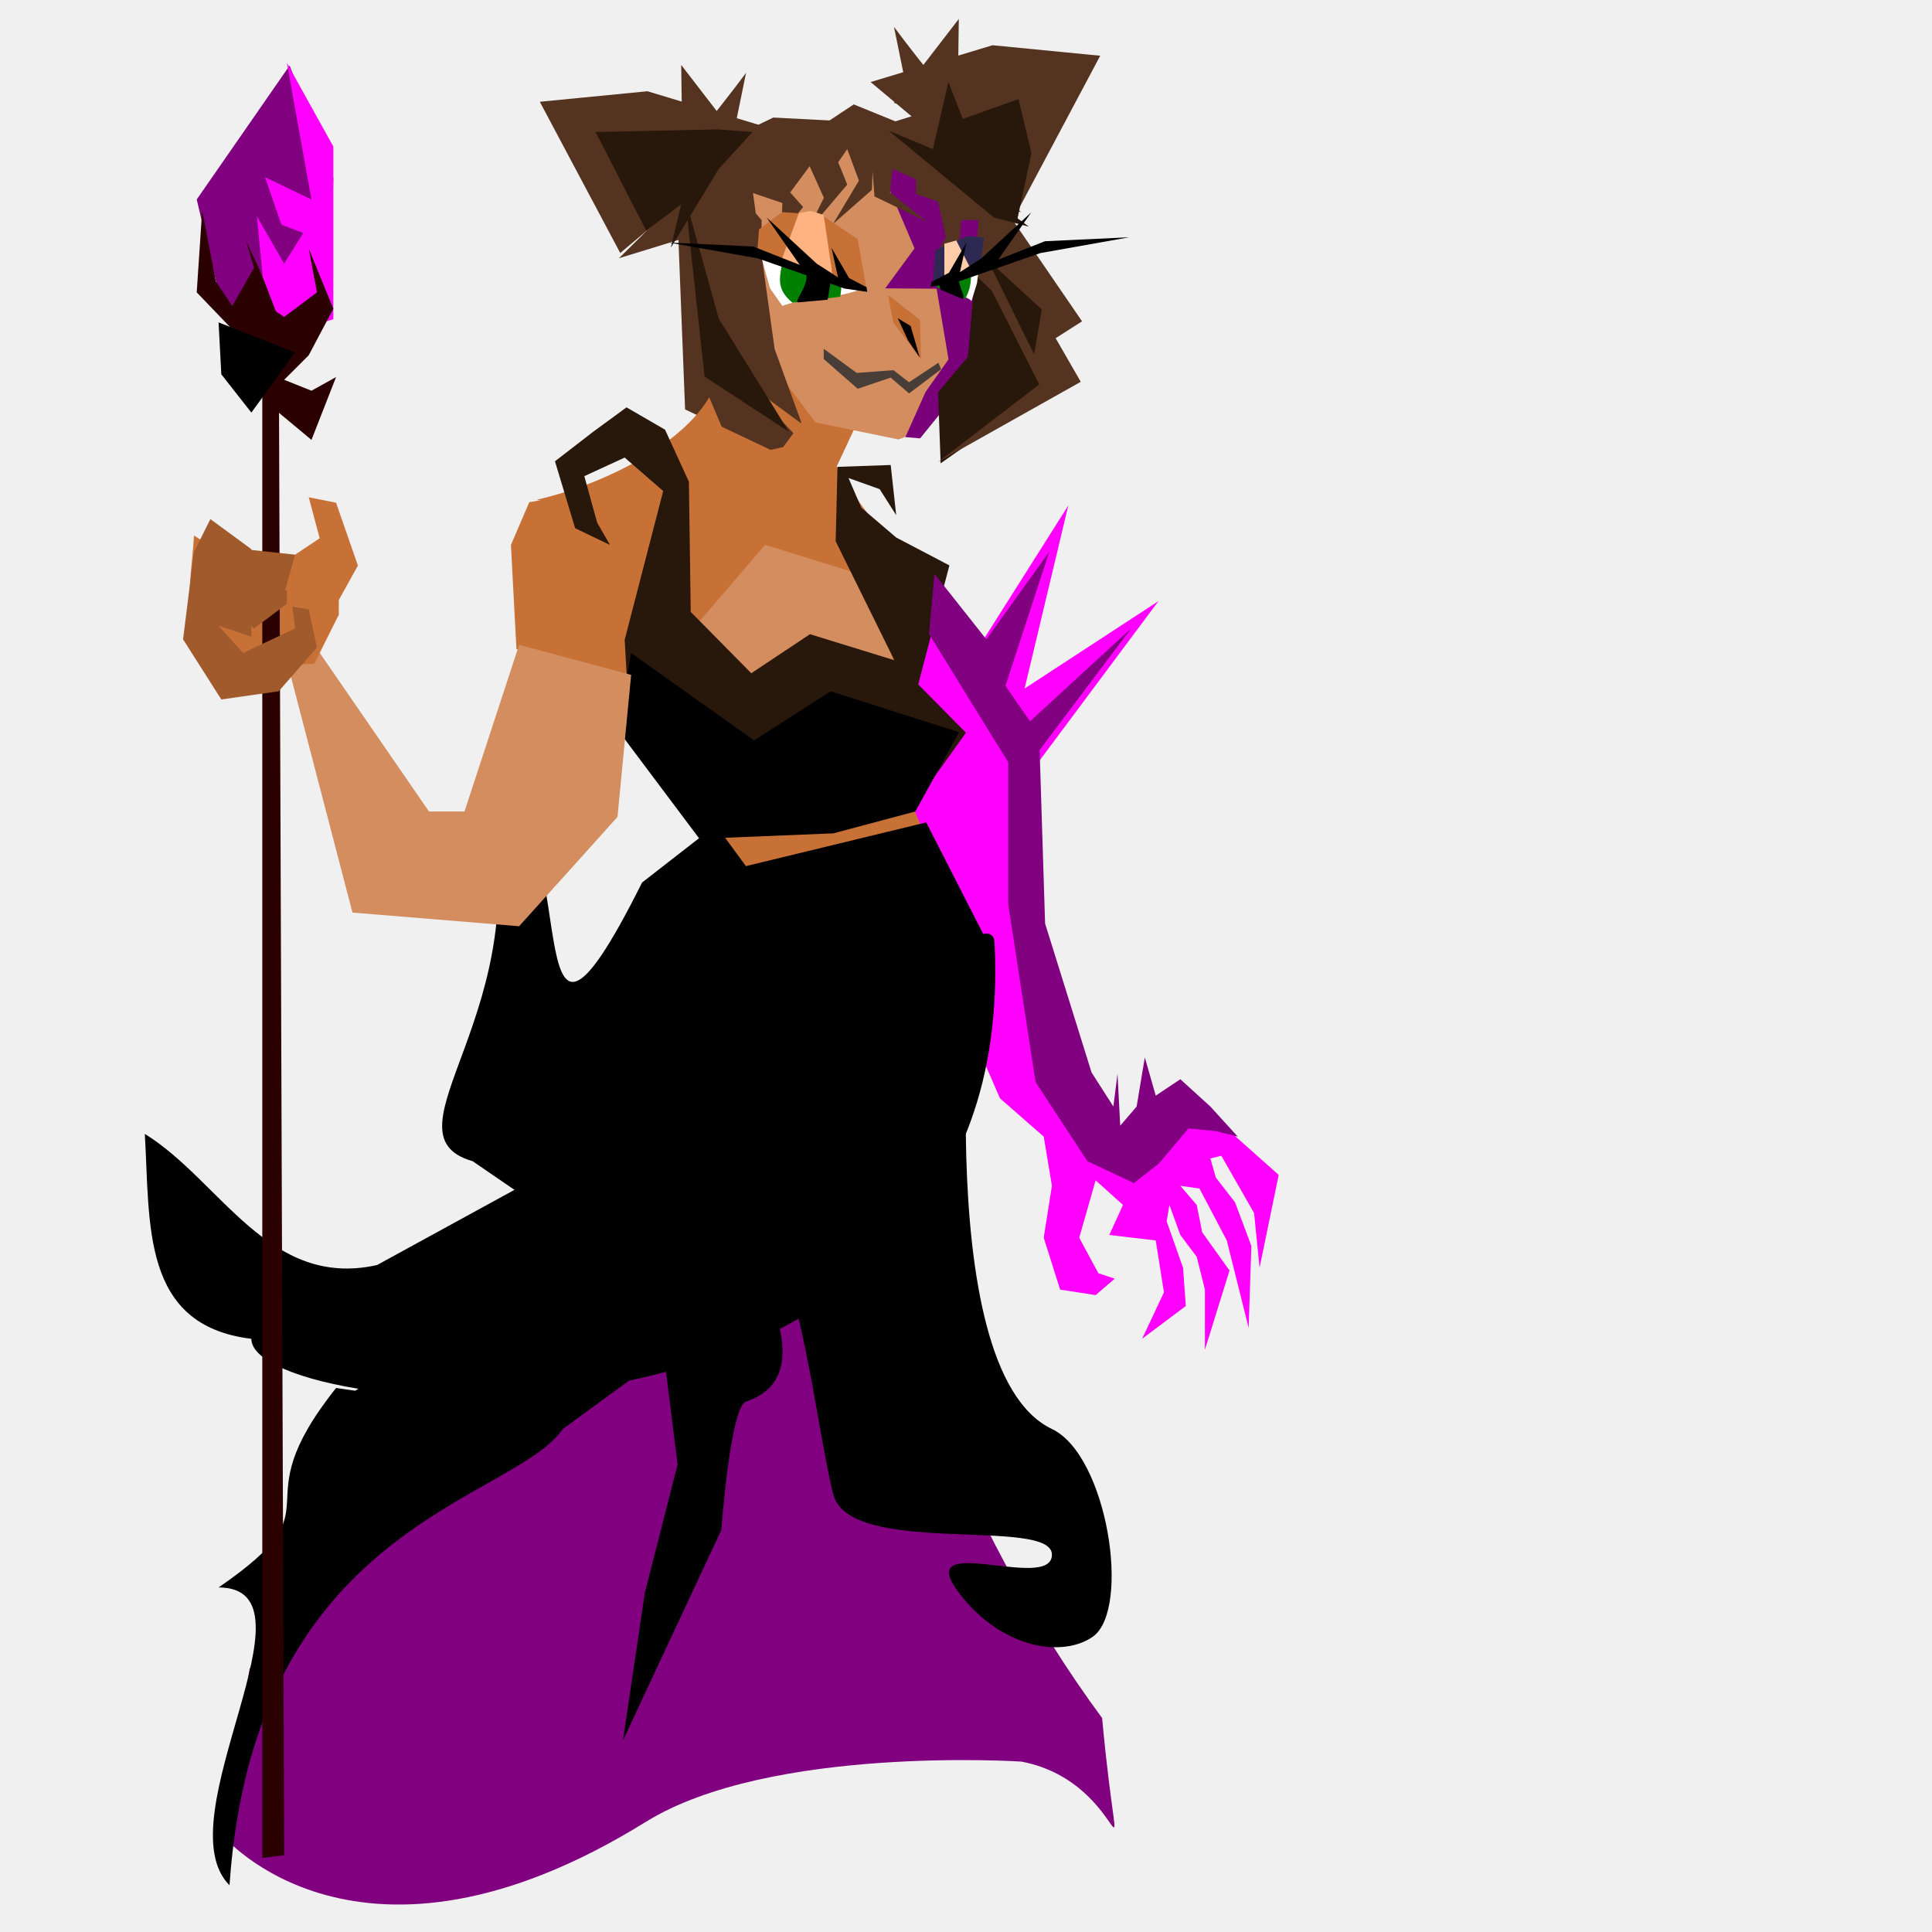
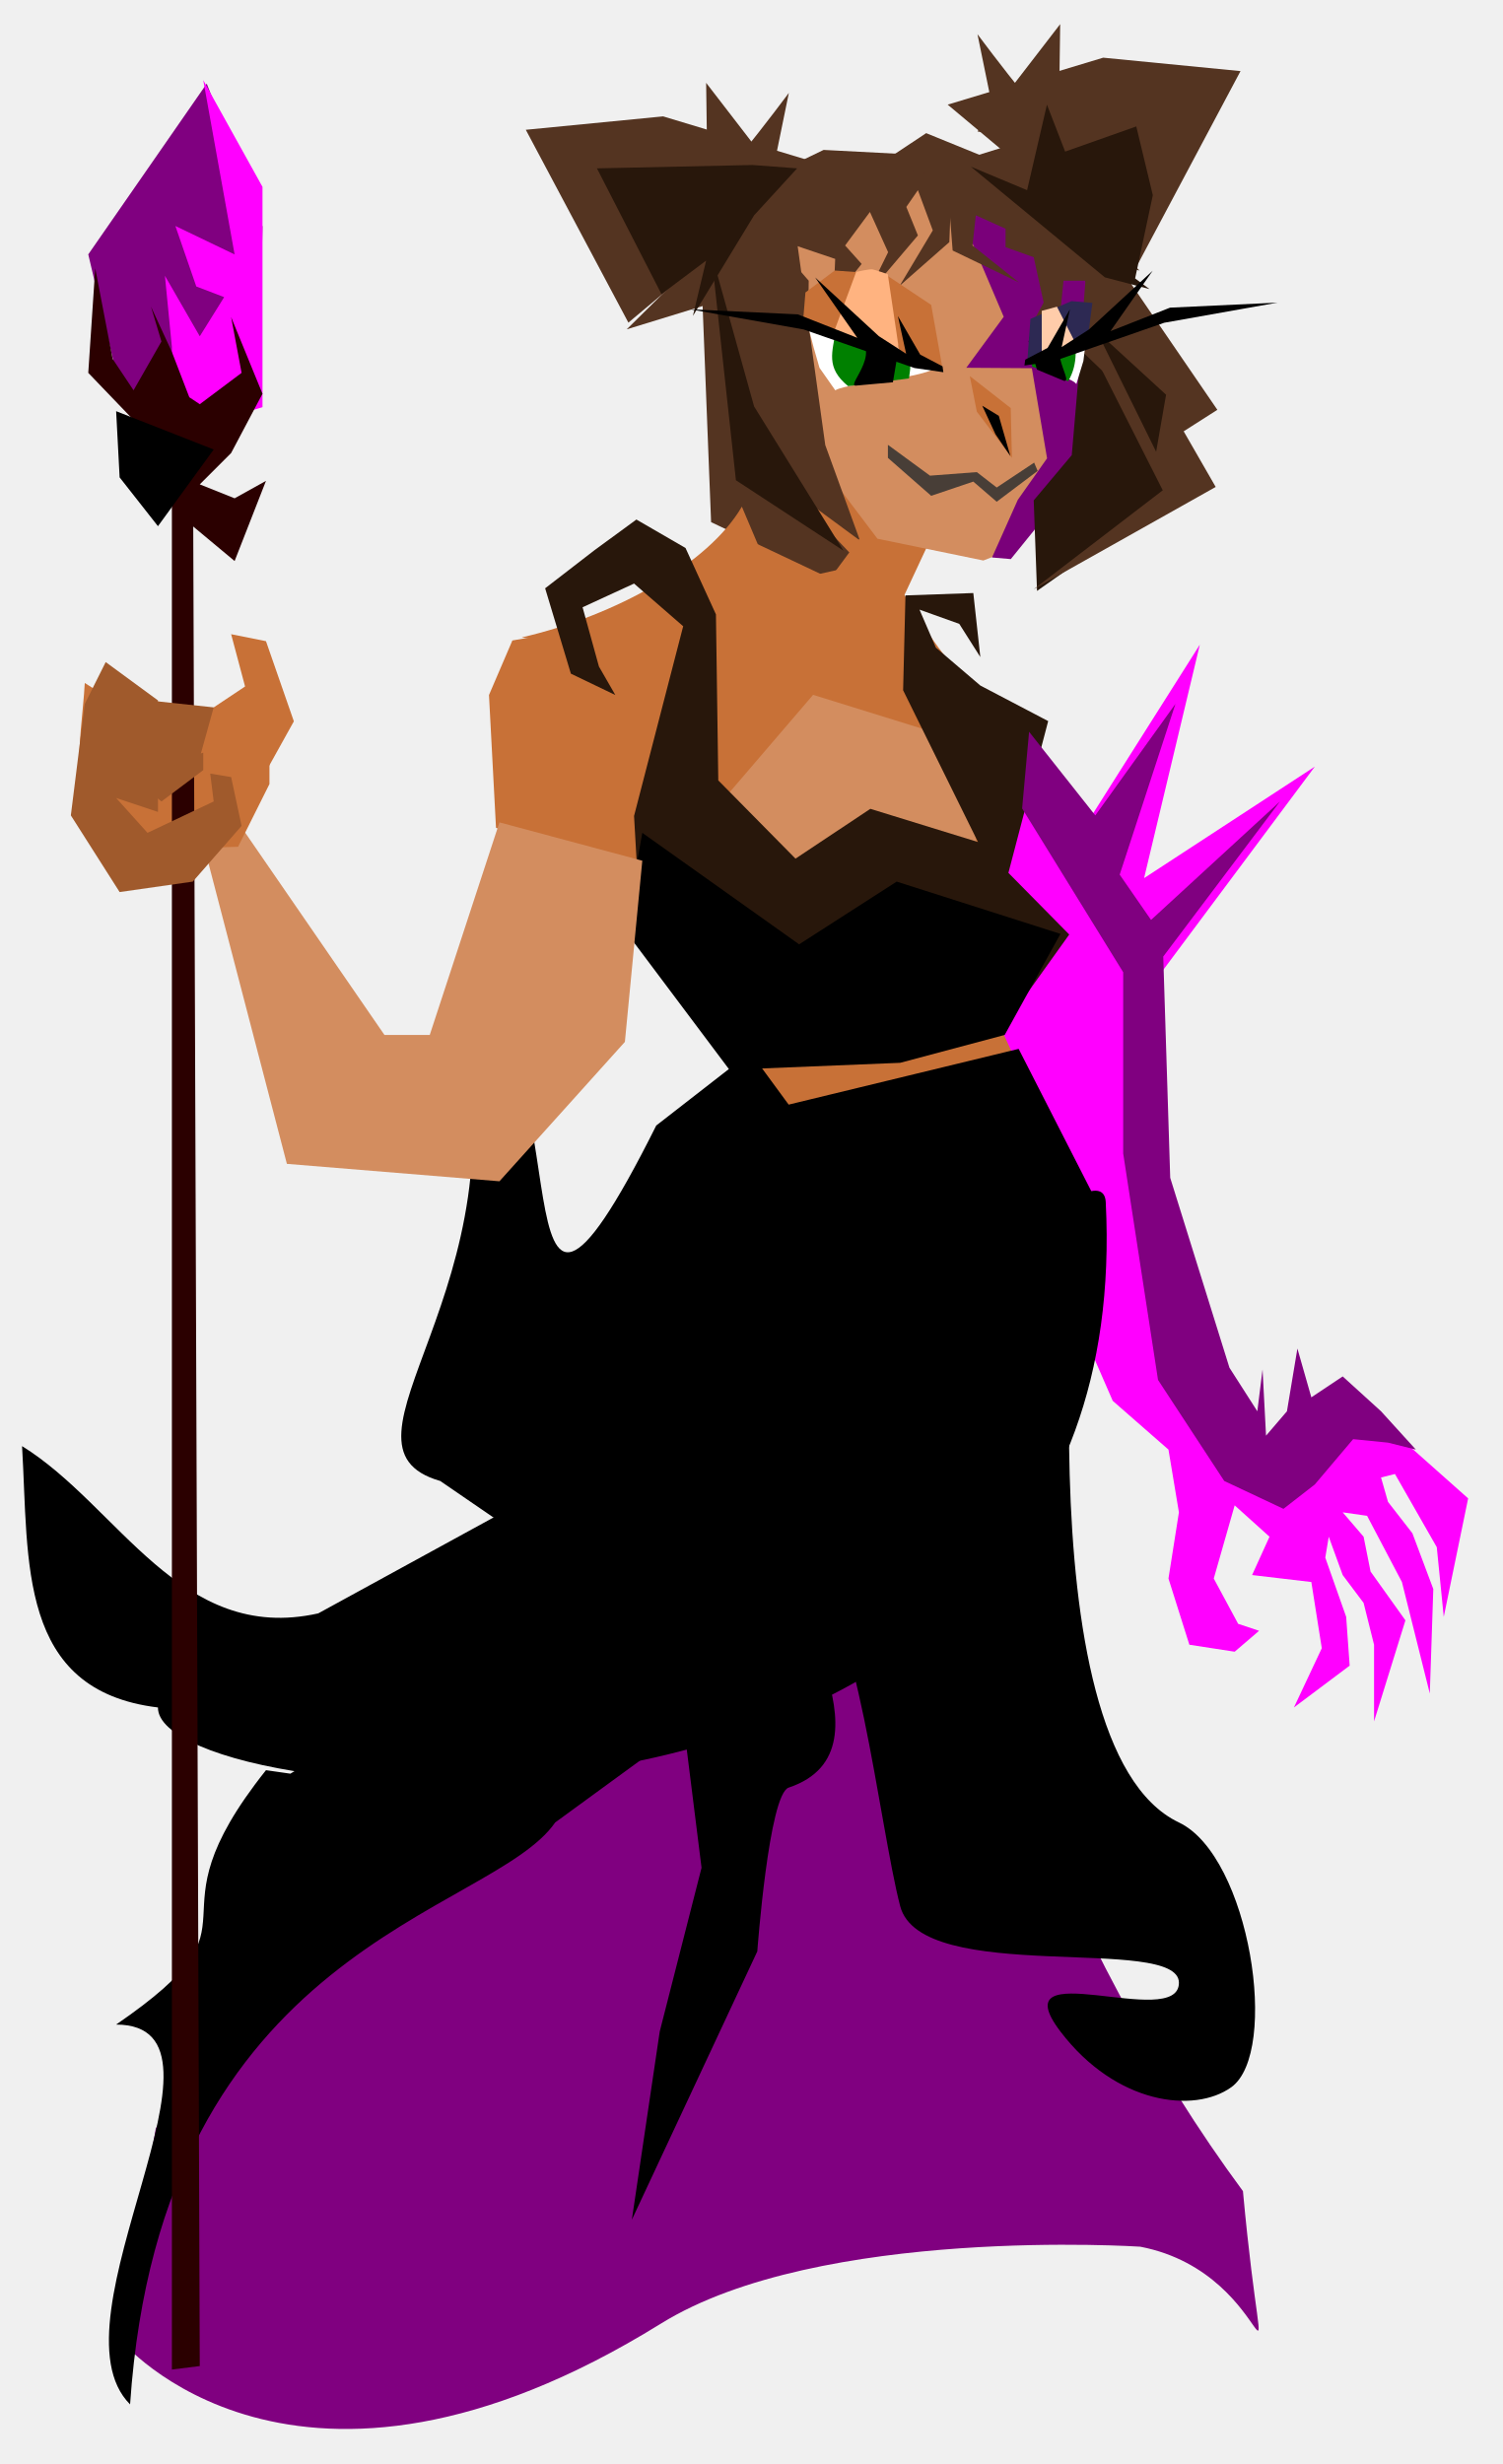
- <svg xmlns="http://www.w3.org/2000/svg" height="1000" width="1000" version="1.1" id="svg1">
+ <svg xmlns="http://www.w3.org/2000/svg" height="1000" width="610" version="1.1" id="svg1">
  <defs id="defs4">
    </defs>
  <g id="layer2" />
  <g id="layer1" style="display:inline">
-     <path style="fill:#c87137;fill-opacity:1;stroke-width:0.676" d="m 431.749,244.291 12.086,-25.86 -22.829,-16.333 -9.4,29.943 z" id="path69" />
-     <path style="fill:#ad6c43;fill-opacity:1;stroke-width:0.676" d="m 419.663,-44.931 14.101,42.873" id="path8" />
-     <path style="fill:#ad6c43;fill-opacity:1;stroke-width:0.676" d="M 414.291,-0.016 455.922,19.038" id="path9" />
-     <path style="fill:#845333;fill-opacity:1;stroke-width:0.676" d="M 617.071,57.147 432.421,151.06" id="path11" />
-     <path style="fill:#c87137;fill-opacity:1;stroke-width:0.676" d="m 427.049,216.39 -38.273,30.624 -33.573,-7.486 0.93,-2.549 43.386,-70.948 12.758,32.665 z" id="path62" />
-     <path style="fill:#845333;fill-opacity:1;stroke-width:0.676" d="m 421.006,40.815 18.801,7.486" id="path12" />
-     <path style="fill:#d38d5f;fill-opacity:1;stroke-width:0.676" d="m 393.239,68.916 c -14.772,39.47 -16.115,46.956 -16.115,46.956 l 5.372,50.359 39.616,52.4 42.973,8.847 14.101,-5.444 28.201,-47.637 3.357,-57.164 -21.487,-39.47 -33.573,-13.61 z" id="path13" />
-     <path style="fill:#7a007a;fill-opacity:1;stroke-width:0.676" d="m 452.475,79.48 20.891,49.083 -15.193,20.692 26.612,0.175 6.172,36.571 -11.87,16.842 -10.469,23.404 7.621,0.656 15.193,-18.767 26.113,-36.571 -0.499,-66.1 z" id="path58" />
-     <g id="g42" transform="matrix(0.6714558,0,0,0.6805235,62.31219,-45.3849)">
+     <path style="fill:#c87137;fill-opacity:1;stroke-width:0.676" d="m 365.749,244.291 12.086,-25.86 -22.829,-16.333 -9.4,29.943 z" id="path69" />
+     <path style="fill:#ad6c43;fill-opacity:1;stroke-width:0.676" d="m 353.663,-44.931 14.101,42.873" id="path8" />
+     <path style="fill:#ad6c43;fill-opacity:1;stroke-width:0.676" d="M 348.291,-0.016 389.922,19.038" id="path9" />
+     <path style="fill:#845333;fill-opacity:1;stroke-width:0.676" d="M 551.071,57.147 366.421,151.06" id="path11" />
+     <path style="fill:#c87137;fill-opacity:1;stroke-width:0.676" d="m 361.049,216.39 -38.273,30.624 -33.573,-7.486 0.93,-2.549 43.386,-70.948 12.758,32.665 z" id="path62" />
+     <path style="fill:#845333;fill-opacity:1;stroke-width:0.676" d="m 355.006,40.815 18.801,7.486" id="path12" />
+     <path style="fill:#d38d5f;fill-opacity:1;stroke-width:0.676" d="m 327.239,68.916 c -14.772,39.47 -16.115,46.956 -16.115,46.956 l 5.372,50.359 39.616,52.4 42.973,8.847 14.101,-5.444 28.201,-47.637 3.357,-57.164 -21.487,-39.47 -33.573,-13.61 z" id="path13" />
+     <path style="fill:#7a007a;fill-opacity:1;stroke-width:0.676" d="m 386.475,79.48 20.891,49.083 -15.193,20.692 26.612,0.175 6.172,36.571 -11.87,16.842 -10.469,23.404 7.621,0.656 15.193,-18.767 26.113,-36.571 -0.499,-66.1 z" id="path58" />
+     <g id="g42" transform="matrix(0.6714558,0,0,0.6805235,-3.68781,-45.3849)">
      <g id="g40" transform="translate(707,-23)">
        <g id="g39" transform="translate(101.8234,-161.2203)">
          <g id="g41" transform="translate(-568.5139,11.3137)">
            <path style="display:inline;fill:#28170b;fill-opacity:1" d="m 390,538 2,54 85,-59 -48,-88 -10,-3 -6,69 z" id="path38" />
            <g id="g33" transform="translate(-293,-75)">
              <path style="fill:#543421;fill-opacity:1" d="m 767,576 -56,-53 6,-75 77,111 z" id="path18" />
              <path style="fill:#543421;fill-opacity:1" d="m 630,413 4,51 40,19 -28,-22 2,-18 18,8 v 11 l 17,6 6,27 -6,11 16,-4 2,-20 h 13 l 11,18 10,-13 -21,-30 -22,-40 -26,-15 z" id="path19" />
              <path style="fill:#543421;fill-opacity:1" d="m 634,408 -2,51 -30,26 20,-33 -9,-24 -7,10 7,17 -31,36 13,-26 -11,-24 -15,20 10,11 -17,21 1,-24 -39,-13 23,26 -1,75 -44,-23 -11,-99 65,-31 z" id="path20" />
              <g id="g24" transform="translate(317,68)">
                <path style="fill:#543421;fill-opacity:1" d="m 181,386 -22,19 -39,38 66,-20 z" id="path21" />
                <path style="fill:#543421;fill-opacity:1" d="m 121,439 -62,-115 83,-8 94,28 z" id="path22" />
                <path style="fill:#543421;fill-opacity:1" d="m 155,372 c 5,7 63,-70 63,-70 l -11,53 z" id="path23" />
                <path style="fill:#543421;fill-opacity:1" d="m 168,296 50,64 -49,8 z" id="path24" />
              </g>
              <g id="g24-3" style="display:inline" transform="matrix(-1,0,0,1,867,33)">
                <path style="fill:#543421;fill-opacity:1" d="m 181,386 -22,19 -39,38 66,-20 z" id="path21-9" />
                <path style="fill:#543421;fill-opacity:1" d="m 121,439 -62,-115 83,-8 94,28 z" id="path22-8" />
                <path style="fill:#543421;fill-opacity:1" d="m 155,372 c 5,7 63,-70 63,-70 l -11,53 z" id="path23-6" />
                <path style="fill:#543421;fill-opacity:1" d="m 168,296 50,64 -49,8 z" id="path24-5" />
              </g>
              <path style="fill:#543421;fill-opacity:1" d="m 481,450 7,176 120,56 -74,-77 44,32 -21,-57 -18,-128 z" id="path25" />
              <path style="fill:#543421;fill-opacity:1" d="m 721,529 40,78 -78,59 110,-61 -42,-72 z" id="path27" />
              <g id="g32">
                <path style="fill:#543421;fill-opacity:1" d="m 589,413 29,-19 107,43 z" id="path32" />
              </g>
            </g>
            <path style="fill:#28170b;fill-opacity:1" d="m 184,428 37,-60 26,-28 -27,-2 -94,2 39,75 27,-20 z" id="path33" />
            <path style="fill:#28170b;fill-opacity:1" d="m 352,339 81,66 27,7 -41,-30 32,25 11,-51 -10,-41 -43,15 -11,-28 -12,51 z" id="path34" />
            <path style="fill:#28170b;fill-opacity:1" d="m 195,390 15,136 65,42 -54,-86 z" id="path36" />
            <path style="fill:#28170b;fill-opacity:1" d="m 428,437 36,72 6,-34 z" id="path37" />
          </g>
          <path style="fill:#d38d5f;fill-opacity:1" d="m -277.251,412.252 -20.506,40.305 36.062,10.607 -2.828,-47.376 z" id="path52" />
        </g>
      </g>
      <path style="fill:#c87137;fill-opacity:1" d="m 591.677,290.964 24.749,19.092 0.707,29.698 -21.213,-27.577 z" id="path54" />
      <path style="fill:#483e37;fill-opacity:1" d="M 806.637,397.03 Z" id="path55" />
      <path style="fill:#483e37;fill-opacity:1" d="m 542.179,331.976 25.456,18.385 28.284,-2.121 12.021,9.192 22.627,-14.849 2.121,4.95 -24.749,18.385 -14.142,-12.021 -25.456,8.485 -26.163,-22.627 z" id="path56" />
    </g>
-     <path style="fill:#ffffff;fill-opacity:1;stroke-width:0.676" d="m 404.996,158.397 c 6.226,-3.638 42.731,-4.771 42.731,-11.549 -45.2,3.715 -63.737,-47.491 -49.141,2.406 z" id="path48" />
-     <path style="display:inline;fill:#ffffff;fill-opacity:1;stroke-width:0.457" d="m 502.838,155.864 c -2.78,-3.723 -19.077,-4.882 -19.077,-11.817 20.179,3.801 28.454,-48.593 21.938,2.462 z" id="path48-3" />
-     <path style="fill:#008000;fill-opacity:1;stroke-width:0.676" d="m 405.233,133.856 c -1.28,8.894 -4.35,15.228 4.985,22.857 l 24.689,-3.128 c 0.776,-6.484 2.448,-7.096 -10.208,-12.271 z" id="path49" />
-     <path style="display:inline;fill:#008000;fill-opacity:1;stroke-width:0.463" d="m 501.859,131.874 c 0.6,8.894 2.039,15.228 -2.337,22.857 l -14.659,-6.015 c -0.364,-6.484 1.939,-4.209 7.871,-9.383 z" id="path49-5" />
-     <path style="fill:#c87137;fill-opacity:1;stroke-width:0.676" d="m 391.702,133.134 13.294,3.368 32.761,10.827 10.683,1.684 -4.511,-25.263 -18.754,-12.511 -20.416,-1.444 -11.87,8.902 z" id="path50" />
-     <path style="fill:#000000;fill-opacity:1;stroke-width:0.676" d="m 410.263,134.727 c 16.642,5.915 -1.229,21.924 3.022,21.777 l 15.108,-1.361 2.35,-13.951 -1.007,-4.083 c -4.136,-5.108 -11.494,-3.41 -15.443,-3.062 z" id="path59" />
-     <path style="display:inline;fill:#000000;fill-opacity:1;stroke-width:0.676" d="m 503.975,132.141 c -16.642,5.915 -1.793,22.605 -6.043,22.457 l -11.079,-4.594 -3.357,-11.399 1.007,-4.083 c 4.136,-5.108 11.494,-3.41 15.443,-3.062 z" id="path59-2" />
-     <path style="display:inline;fill:#2d2953;fill-opacity:1;stroke-width:0.676" d="m 507.235,139.052 -4.273,1.203 -14.719,5.053 -5.369,2.224 1.333,-18.103 16.618,-7.218 8.546,0.722 -0.237,1.684 z" id="path50-4" />
-     <path style="fill:#ffb380;fill-opacity:1;stroke-width:0.315" d="m 426.318,111.303 5.07,34.117 -27.619,-8.827 9.707,-26.248 c 0,0 5.435,-1.227 6.642,-1.021 1.207,0.206 6.201,1.979 6.201,1.979 z" id="path53" />
-     <path style="display:inline;fill:#ffccaa;fill-opacity:1;stroke-width:0.676" d="m 488.797,126.157 1e-5,19.489 14.244,-5.293 -8.071,-15.88 z" id="path57" />
-     <path style="fill:#000000;fill-opacity:1;stroke-width:0.676" d="m 464.651,164.67 5.372,11.569 6.043,8.847 -4.7,-16.333 z" id="path60" />
-     <path style="fill:#000000;fill-opacity:1;stroke-width:0.676" d="m 392.133,133.706 -45.995,-8.166 43.645,2.042 24.172,9.527 -17.122,-24.499 25.851,23.818 11.079,7.146 -3.357,-15.312 9.065,15.652 9.065,4.764 0.336,2.382 -11.75,-1.701 z" id="path61" />
-     <path style="display:inline;fill:#000000;fill-opacity:1;stroke-width:0.676" d="m 538.511,130.984 45.995,-8.166 -43.645,2.042 -24.172,9.527 17.122,-24.499 -25.851,23.818 -11.079,7.145 3.357,-15.312 -9.065,15.652 -9.065,4.764 -0.336,2.382 11.75,-1.701 z" id="path61-4" />
-     <path style="fill:#c87137;fill-opacity:1;stroke-width:0.676" d="m 367.087,205.618 c -13.435,23.134 -51.19,44.283 -89.379,53.081 l 47.002,6.805 55.941,-27.853 z" id="path67" />
-     <path style="fill:#c87137;fill-opacity:1;stroke-width:0.676" d="m 400.862,237.486 45.659,46.276 39.54,8.497 C 449.697,280.293 440.681,250.772 416.977,215.709 Z" id="path68" />
-     <path style="fill:#c87137;fill-opacity:1;stroke-width:0.676" d="m 273.954,259.931 -9.496,22.135 2.849,53.895 43.681,16.361 11.395,0.962 5.697,-56.782 -3.798,-45.233 z" id="path70" />
-     <path style="fill:#ff00ff;fill-opacity:1" d="m 475.176,292.742 33.941,38.184 43.841,-69.296 -22.627,94.752 69.296,-45.255 -62.225,83.439 -4.243,70.711 42.426,130.108 35.355,-32.527 50.912,45.255 -9.899,48.083 -2.828,-28.284 -16.971,-29.698 -5.657,1.414 2.828,9.899 9.899,12.728 8.485,22.627 -1.414,42.426 -11.314,-45.255 -14.142,-26.87 -9.899,-1.414 8.485,9.899 2.828,14.142 14.142,19.799 -12.728,41.012 v -31.113 l -4.243,-16.971 -8.485,-11.314 -5.657,-15.556 -1.414,8.485 8.485,24.042 1.414,19.799 -22.627,16.971 11.314,-24.042 -4.243,-26.87 -24.042,-2.828 7.071,-15.556 -14.142,-12.728 -8.485,29.698 9.899,18.385 8.485,2.828 -9.899,8.485 -18.385,-2.828 -8.485,-26.87 4.243,-26.87 -4.243,-25.456 -22.627,-19.799 -38.184,-87.681 -19.799,-74.953 z" id="path73" />
-     <path style="display:inline;fill:#c87137;fill-opacity:1;stroke-width:0.676" d="m 486.107,291.703 -3.798,23.098 -20.891,79.88 -8.546,-10.586 -11.395,0.962 v -52.932 l 3.798,-54.857 z" id="path70-7" />
-     <path style="fill:#c87137;fill-opacity:1;stroke-width:0.676" d="m 307.189,345.585 67.42,96.241 48.429,40.421 75.017,-8.662 -44.63,-97.203 6.647,-82.767 -53.177,-62.556 -85.462,19.248 -28.487,33.684 z" id="path71" />
-     <path style="fill:#d38d5f;fill-opacity:1" d="m 360,324 36,-42 58,18 14,70 h -94 z" id="path93" />
-     <path style="fill:#800080;fill-opacity:1" d="m 339.938,534.288 -210.718,329.512 -14.409,85.782 c 0,0 70.559,85.689 219.47,-6.586 64.267,-39.824 194.492,-31.189 194.492,-31.189 57.871,11.148 51.359,82.636 41.681,-22.551 C 498.084,791.304 448.617,660.038 417.72,501.762 Z" id="path80" />
-     <path style="fill:#28170b;fill-opacity:1;stroke-width:0.676" d="m 344.223,222.397 12.345,26.947 0.95,67.368 31.336,31.759 30.387,-20.211 43.681,13.474 -30.387,-61.594 0.95,-38.496 27.538,-0.962 2.849,25.985 -8.546,-13.474 -16.143,-5.774 6.647,15.398 18.042,15.398 27.538,14.436 -16.143,61.594 24.689,25.023 -27.538,38.496 -36.084,-5.774 -30.387,6.737 -37.983,13.474 -41.782,-51.007 -2.849,-50.045 19.941,-76.992 -19.941,-17.323 -20.891,9.624 6.647,24.06 6.647,11.549 -18.042,-8.662 -10.445,-34.647 19.941,-15.398 17.092,-12.511 z" id="path72" />
-     <path style="fill:#800080;fill-opacity:1" d="m 480.833,328.098 41.012,66.468 v 73.539 l 14.142,91.924 26.87,41.012 24.042,11.314 12.728,-9.899 15.556,-18.385 14.142,1.414 11.314,2.828 -14.142,-15.556 -15.556,-14.142 -12.728,8.485 -5.657,-19.799 -4.243,25.456 -8.485,9.899 -1.414,-26.87 -2.121,16.971 -11.314,-17.678 -24.042,-77.075 -2.828,-89.803 47.376,-62.933 -52.326,48.083 -12.728,-18.385 22.627,-69.296 -32.527,45.255 -26.87,-33.941 z" id="path74" />
-     <path style="fill:#000000;fill-opacity:1" d="m 326.683,337.997 63.64,45.255 39.598,-25.456 66.468,21.213 -22.627,41.012 -42.426,11.314 -69.296,2.828 -42.426,-56.569 z" id="path75" />
-     <path style="fill:#000000;fill-opacity:1" d="m 370.524,427.092 -38.184,29.698 c -68.745,137.377 -26.885,-43.7 -80.61,-45.255 29.131,110.577 -56.727,175.242 -7.071,189.505 l 49.497,33.941 77.782,-69.296 22.627,32.527 v -32.527 l 16.971,-25.456 26.87,36.77 28.284,-62.225 22.627,7.071 24.042,-29.698 -33.941,-66.468 -93.338,22.627 z" id="path76" />
-     <path style="fill:#000000;fill-opacity:1" d="m 270.115,613.769 -74.953,41.012 c -56.056,12.543 -80.907,-43.566 -120.208,-67.882 2.788,46.793 -2.008,99.148 55.154,106.066 -0.457,44.363 399.058,80.535 384.666,-205.061 -1.856,-36.829 -179.893,156.19 -190.919,161.22 l 4.243,-80.61 z" id="path77" />
-     <path style="fill:#000000;fill-opacity:1" d="m 384.666,509.117 -94.752,103.238 15.556,69.296 154.149,-91.924 -4.243,-94.752 -65.054,1.414 z" id="path78" />
-     <path style="fill:#000000;fill-opacity:1" d="m 173.948,718.42 c -51.201,64.384 3.763,58.913 -60.811,103.238 54.88,0.144 -28.705,119.809 5.657,154.149 C 131.531,788.762 265.034,777.557 291.328,739.634 l 52.326,-38.184 7.071,56.569 -16.971,66.468 -11.314,76.368 50.912,-108.894 c 0,0 4.678,-63.785 12.728,-66.468 46.669,-15.556 -9.899,-84.853 8.485,-82.024 18.385,2.828 28.284,97.581 36.77,130.108 8.485,32.527 113.137,11.314 113.137,31.113 0,19.799 -72.997,-12.901 -48.083,19.799 22.627,29.698 54.336,33.313 69.296,22.627 19.799,-14.142 7.601,-93.779 -21.213,-107.48 C 479.038,708.521 504.874,480.833 504.874,480.833 l -93.338,57.983 -148.492,132.936 -79.196,48.083 z" id="path79" />
-     <path style="fill:#d38d5f;fill-opacity:1" d="m 268.701,333.754 -28.284,86.267 h -18.385 l -59.397,-86.267 -14.142,8.485 33.941,130.108 86.267,7.071 50.912,-56.569 7.071,-73.539 z" id="path81" />
-     <path style="fill:#c87137;fill-opacity:1" d="m 147.078,315.37 -2.828,-22.627 21.213,-14.142 -5.657,-21.213 14.142,2.828 11.314,32.527 -14.142,25.456 -8.485,19.799 h -19.799 z" id="path87" />
-     <path style="fill:#d38d5f;fill-opacity:1" d="m 171.12,294.156 -4.243,55.154" id="path82" />
-     <path style="fill:#c87137;fill-opacity:1" d="m 100.409,277.186 c -1.286,23.718 -9.291,55.365 15.556,67.882 l 46.669,-1.414 12.728,-25.456 v -19.799 l -32.527,5.657 z" id="path83" />
-     <path style="fill:#2b0000;fill-opacity:1" d="M 135.764,185.262 V 961.665 L 147.078,960.251 144.25,164.049 Z" id="path88" />
-     <path style="fill:#a05a2c;fill-opacity:1" d="m 130.108,284.257 v 45.255 l -16.971,-5.657 12.728,14.142 26.87,-12.728 -1.414,-11.314 8.485,1.414 4.243,19.799 -19.799,22.627 -29.698,4.243 -19.799,-31.113 5.657,-45.255 8.485,-16.971 z" id="path84" />
-     <path style="fill:#a05a2c;fill-opacity:1" d="m 117.38,313.955 14.142,11.314 16.971,-12.728 v -7.071 z" id="path85" />
-     <path style="fill:#800080;fill-opacity:1" d="m 113.137,151.321 -11.314,-48.083 48.083,-69.296 22.627,57.983 -1.414,66.468 -25.456,26.87 z" id="path91" />
-     <path style="fill:#ff00ff;fill-opacity:1;stroke-width:1.01" d="m 148.492,32.527 12.728,70.74 -24.042,-11.549 8.485,24.542 11.314,4.331 -9.899,15.88 -14.142,-24.542 2.828,28.874 v 27.43 l 16.971,2.887 19.799,-5.863 0,-76.426 V 75.837 Z" id="path92" />
-     <path style="fill:#a05a2c;fill-opacity:1" d="m 152.735,287.085 -7.071,25.456 -28.284,4.243 -4.243,-33.941 z" id="path86" />
-     <path style="fill:#2b0000;fill-opacity:1" d="m 135.764,186.676 -33.941,-35.355 2.828,-42.426 7.071,36.77 8.485,12.728 11.314,-19.799 -4.243,-14.142 8.485,18.385 7.071,18.385 4.243,2.828 16.971,-12.728 -4.243,-22.627 12.728,31.113 -12.728,24.042 -12.728,12.728 14.142,5.657 12.728,-7.071 -12.728,32.527 -16.971,-14.142 z" id="path89" />
-     <path style="fill:#000000;fill-opacity:1" d="m 113.137,166.877 1.414,26.87 15.556,19.799 22.627,-31.113 z" id="path90" />
+     <path style="fill:#ffffff;fill-opacity:1;stroke-width:0.676" d="m 338.996,158.397 c 6.226,-3.638 42.731,-4.771 42.731,-11.549 -45.2,3.715 -63.737,-47.491 -49.141,2.406 z" id="path48" />
+     <path style="display:inline;fill:#ffffff;fill-opacity:1;stroke-width:0.457" d="m 436.838,155.864 c -2.78,-3.723 -19.077,-4.882 -19.077,-11.817 20.179,3.801 28.454,-48.593 21.938,2.462 z" id="path48-3" />
+     <path style="fill:#008000;fill-opacity:1;stroke-width:0.676" d="m 339.233,133.856 c -1.28,8.894 -4.35,15.228 4.985,22.857 l 24.689,-3.128 c 0.776,-6.484 2.448,-7.096 -10.208,-12.271 z" id="path49" />
+     <path style="display:inline;fill:#008000;fill-opacity:1;stroke-width:0.463" d="m 435.859,131.874 c 0.6,8.894 2.039,15.228 -2.337,22.857 l -14.659,-6.015 c -0.364,-6.484 1.939,-4.209 7.871,-9.383 z" id="path49-5" />
+     <path style="fill:#c87137;fill-opacity:1;stroke-width:0.676" d="m 325.702,133.134 13.294,3.368 32.761,10.827 10.683,1.684 -4.511,-25.263 -18.754,-12.511 -20.416,-1.444 -11.87,8.902 z" id="path50" />
+     <path style="fill:#000000;fill-opacity:1;stroke-width:0.676" d="m 344.263,134.727 c 16.642,5.915 -1.229,21.924 3.022,21.777 l 15.108,-1.361 2.35,-13.951 -1.007,-4.083 c -4.136,-5.108 -11.494,-3.41 -15.443,-3.062 z" id="path59" />
+     <path style="display:inline;fill:#000000;fill-opacity:1;stroke-width:0.676" d="m 437.975,132.141 c -16.642,5.915 -1.793,22.605 -6.043,22.457 l -11.079,-4.594 -3.357,-11.399 1.007,-4.083 c 4.136,-5.108 11.494,-3.41 15.443,-3.062 z" id="path59-2" />
+     <path style="display:inline;fill:#2d2953;fill-opacity:1;stroke-width:0.676" d="m 441.235,139.052 -4.273,1.203 -14.719,5.053 -5.369,2.224 1.333,-18.103 16.618,-7.218 8.546,0.722 -0.237,1.684 z" id="path50-4" />
+     <path style="fill:#ffb380;fill-opacity:1;stroke-width:0.315" d="m 360.318,111.303 5.07,34.117 -27.619,-8.827 9.707,-26.248 c 0,0 5.435,-1.227 6.642,-1.021 1.207,0.206 6.201,1.979 6.201,1.979 z" id="path53" />
+     <path style="display:inline;fill:#ffccaa;fill-opacity:1;stroke-width:0.676" d="m 422.797,126.157 1e-5,19.489 14.244,-5.293 -8.071,-15.88 z" id="path57" />
+     <path style="fill:#000000;fill-opacity:1;stroke-width:0.676" d="m 398.651,164.67 5.372,11.569 6.043,8.847 -4.7,-16.333 z" id="path60" />
+     <path style="fill:#000000;fill-opacity:1;stroke-width:0.676" d="m 326.133,133.706 -45.995,-8.166 43.645,2.042 24.172,9.527 -17.122,-24.499 25.851,23.818 11.079,7.146 -3.357,-15.312 9.065,15.652 9.065,4.764 0.336,2.382 -11.75,-1.701 z" id="path61" />
+     <path style="display:inline;fill:#000000;fill-opacity:1;stroke-width:0.676" d="m 472.511,130.984 45.995,-8.166 -43.645,2.042 -24.172,9.527 17.122,-24.499 -25.851,23.818 -11.079,7.145 3.357,-15.312 -9.065,15.652 -9.065,4.764 -0.336,2.382 11.75,-1.701 z" id="path61-4" />
+     <path style="fill:#c87137;fill-opacity:1;stroke-width:0.676" d="m 301.087,205.618 c -13.435,23.134 -51.19,44.283 -89.379,53.081 l 47.002,6.805 55.941,-27.853 z" id="path67" />
+     <path style="fill:#c87137;fill-opacity:1;stroke-width:0.676" d="m 334.862,237.486 45.659,46.276 39.54,8.497 C 383.697,280.293 374.681,250.772 350.977,215.709 Z" id="path68" />
+     <path style="fill:#c87137;fill-opacity:1;stroke-width:0.676" d="m 207.954,259.931 -9.496,22.135 2.849,53.895 43.681,16.361 11.395,0.962 5.697,-56.782 -3.798,-45.233 z" id="path70" />
+     <path style="fill:#ff00ff;fill-opacity:1" d="m 409.176,292.742 33.941,38.184 43.841,-69.296 -22.627,94.752 69.296,-45.255 -62.225,83.439 -4.243,70.711 42.426,130.108 35.355,-32.527 50.912,45.255 -9.899,48.083 -2.828,-28.284 -16.971,-29.698 -5.657,1.414 2.828,9.899 9.899,12.728 8.485,22.627 -1.414,42.426 -11.314,-45.255 -14.142,-26.87 -9.899,-1.414 8.485,9.899 2.828,14.142 14.142,19.799 -12.728,41.012 v -31.113 l -4.243,-16.971 -8.485,-11.314 -5.657,-15.556 -1.414,8.485 8.485,24.042 1.414,19.799 -22.627,16.971 11.314,-24.042 -4.243,-26.87 -24.042,-2.828 7.071,-15.556 -14.142,-12.728 -8.485,29.698 9.899,18.385 8.485,2.828 -9.899,8.485 -18.385,-2.828 -8.485,-26.87 4.243,-26.87 -4.243,-25.456 -22.627,-19.799 -38.184,-87.681 -19.799,-74.953 z" id="path73" />
+     <path style="display:inline;fill:#c87137;fill-opacity:1;stroke-width:0.676" d="m 420.107,291.703 -3.798,23.098 -20.891,79.88 -8.546,-10.586 -11.395,0.962 v -52.932 l 3.798,-54.857 z" id="path70-7" />
+     <path style="fill:#c87137;fill-opacity:1;stroke-width:0.676" d="m 241.189,345.585 67.42,96.241 48.429,40.421 75.017,-8.662 -44.63,-97.203 6.647,-82.767 -53.177,-62.556 -85.462,19.248 -28.487,33.684 z" id="path71" />
+     <path style="fill:#d38d5f;fill-opacity:1" d="m 294,324 36,-42 58,18 14,70 h -94 z" id="path93" />
+     <path style="fill:#800080;fill-opacity:1" d="M 273.938,534.288 63.22,863.8 48.811,949.582 c 0,0 70.559,85.689 219.47,-6.586 64.267,-39.824 194.492,-31.189 194.492,-31.189 57.871,11.148 51.359,82.636 41.681,-22.551 C 432.084,791.304 382.617,660.038 351.72,501.762 Z" id="path80" />
+     <path style="fill:#28170b;fill-opacity:1;stroke-width:0.676" d="m 278.223,222.397 12.345,26.947 0.95,67.368 31.336,31.759 30.387,-20.211 43.681,13.474 -30.387,-61.594 0.95,-38.496 27.538,-0.962 2.849,25.985 -8.546,-13.474 -16.143,-5.774 6.647,15.398 18.042,15.398 27.538,14.436 -16.143,61.594 24.689,25.023 -27.538,38.496 -36.084,-5.774 -30.387,6.737 -37.983,13.474 -41.782,-51.007 -2.849,-50.045 19.941,-76.992 -19.941,-17.323 -20.891,9.624 6.647,24.06 6.647,11.549 -18.042,-8.662 -10.445,-34.647 19.941,-15.398 17.092,-12.511 z" id="path72" />
+     <path style="fill:#800080;fill-opacity:1" d="m 414.833,328.098 41.012,66.468 v 73.539 l 14.142,91.924 26.87,41.012 24.042,11.314 12.728,-9.899 15.556,-18.385 14.142,1.414 11.314,2.828 -14.142,-15.556 -15.556,-14.142 -12.728,8.485 -5.657,-19.799 -4.243,25.456 -8.485,9.899 -1.414,-26.87 -2.121,16.971 -11.314,-17.678 -24.042,-77.075 -2.828,-89.803 47.376,-62.933 -52.326,48.083 -12.728,-18.385 22.627,-69.296 -32.527,45.255 -26.87,-33.941 z" id="path74" />
+     <path style="fill:#000000;fill-opacity:1" d="m 260.683,337.997 63.64,45.255 39.598,-25.456 66.468,21.213 -22.627,41.012 -42.426,11.314 -69.296,2.828 -42.426,-56.569 z" id="path75" />
+     <path style="fill:#000000;fill-opacity:1" d="m 304.524,427.092 -38.184,29.698 c -68.745,137.377 -26.885,-43.7 -80.61,-45.255 29.131,110.577 -56.727,175.242 -7.071,189.505 l 49.497,33.941 77.782,-69.296 22.627,32.527 v -32.527 l 16.971,-25.456 26.87,36.77 28.284,-62.225 22.627,7.071 24.042,-29.698 -33.941,-66.468 -93.338,22.627 z" id="path76" />
+     <path style="fill:#000000;fill-opacity:1" d="m 204.115,613.769 -74.953,41.012 C 73.106,667.324 48.255,611.215 8.953,586.899 11.741,633.692 6.945,686.046 64.108,692.965 63.65,737.328 463.165,773.499 448.774,487.904 446.918,451.075 268.881,644.094 257.855,649.124 l 4.243,-80.61 z" id="path77" />
+     <path style="fill:#000000;fill-opacity:1" d="m 318.666,509.117 -94.752,103.238 15.556,69.296 154.149,-91.924 -4.243,-94.752 -65.054,1.414 z" id="path78" />
+     <path style="fill:#000000;fill-opacity:1" d="m 107.948,718.42 c -51.201,64.384 3.763,58.913 -60.811,103.238 54.88,0.144 -28.705,119.809 5.657,154.149 C 65.531,788.762 199.034,777.557 225.328,739.634 l 52.326,-38.184 7.071,56.569 -16.971,66.468 -11.314,76.368 50.912,-108.894 c 0,0 4.678,-63.785 12.728,-66.468 46.669,-15.556 -9.899,-84.853 8.485,-82.024 18.385,2.828 28.284,97.581 36.77,130.108 8.485,32.527 113.137,11.314 113.137,31.113 0,19.799 -72.997,-12.901 -48.083,19.799 22.627,29.698 54.336,33.313 69.296,22.627 19.799,-14.142 7.601,-93.779 -21.213,-107.48 C 413.038,708.521 438.874,480.833 438.874,480.833 l -93.338,57.983 -148.492,132.936 -79.196,48.083 z" id="path79" />
+     <path style="fill:#d38d5f;fill-opacity:1" d="m 202.701,333.754 -28.284,86.267 h -18.385 l -59.397,-86.267 -14.142,8.485 33.941,130.108 86.267,7.071 50.912,-56.569 7.071,-73.539 z" id="path81" />
+     <path style="fill:#c87137;fill-opacity:1" d="m 81.078,315.37 -2.828,-22.627 21.213,-14.142 -5.657,-21.213 14.142,2.828 11.314,32.527 -14.142,25.456 -8.485,19.799 H 76.836 Z" id="path87" />
+     <path style="fill:#d38d5f;fill-opacity:1" d="m 105.12,294.156 -4.243,55.154" id="path82" />
+     <path style="fill:#c87137;fill-opacity:1" d="m 34.409,277.186 c -1.286,23.718 -9.291,55.365 15.556,67.882 l 46.669,-1.414 12.728,-25.456 v -19.799 l -32.527,5.657 z" id="path83" />
+     <path style="fill:#2b0000;fill-opacity:1" d="M 69.764,185.262 V 961.665 L 81.078,960.251 78.25,164.049 Z" id="path88" />
+     <path style="fill:#a05a2c;fill-opacity:1" d="m 64.108,284.257 v 45.255 l -16.971,-5.657 12.728,14.142 26.87,-12.728 -1.414,-11.314 8.485,1.414 4.243,19.799 -19.799,22.627 -29.698,4.243 -19.799,-31.113 5.657,-45.255 8.485,-16.971 z" id="path84" />
+     <path style="fill:#a05a2c;fill-opacity:1" d="m 51.38,313.955 14.142,11.314 16.971,-12.728 v -7.071 z" id="path85" />
+     <path style="fill:#800080;fill-opacity:1" d="M 47.137,151.321 35.823,103.238 83.907,33.941 106.534,91.924 105.12,158.392 79.664,185.262 Z" id="path91" />
+     <path style="fill:#ff00ff;fill-opacity:1;stroke-width:1.01" d="M 82.492,32.527 95.22,103.267 71.179,91.718 79.664,116.26 l 11.314,4.331 -9.899,15.88 -14.142,-24.542 2.828,28.874 v 27.43 l 16.971,2.887 19.799,-5.863 V 88.83 75.837 Z" id="path92" />
+     <path style="fill:#a05a2c;fill-opacity:1" d="M 86.735,287.085 79.664,312.541 51.38,316.784 47.137,282.843 Z" id="path86" />
+     <path style="fill:#2b0000;fill-opacity:1" d="m 69.764,186.676 -33.941,-35.355 2.828,-42.426 7.071,36.77 8.485,12.728 11.314,-19.799 -4.243,-14.142 8.485,18.385 7.071,18.385 4.243,2.828 16.971,-12.728 -4.243,-22.627 12.728,31.113 -12.728,24.042 -12.728,12.728 14.142,5.657 12.728,-7.071 -12.728,32.527 -16.971,-14.142 z" id="path89" />
+     <path style="fill:#000000;fill-opacity:1" d="m 47.137,166.877 1.414,26.87 15.556,19.799 22.627,-31.113 z" id="path90" />
  </g>
</svg>
